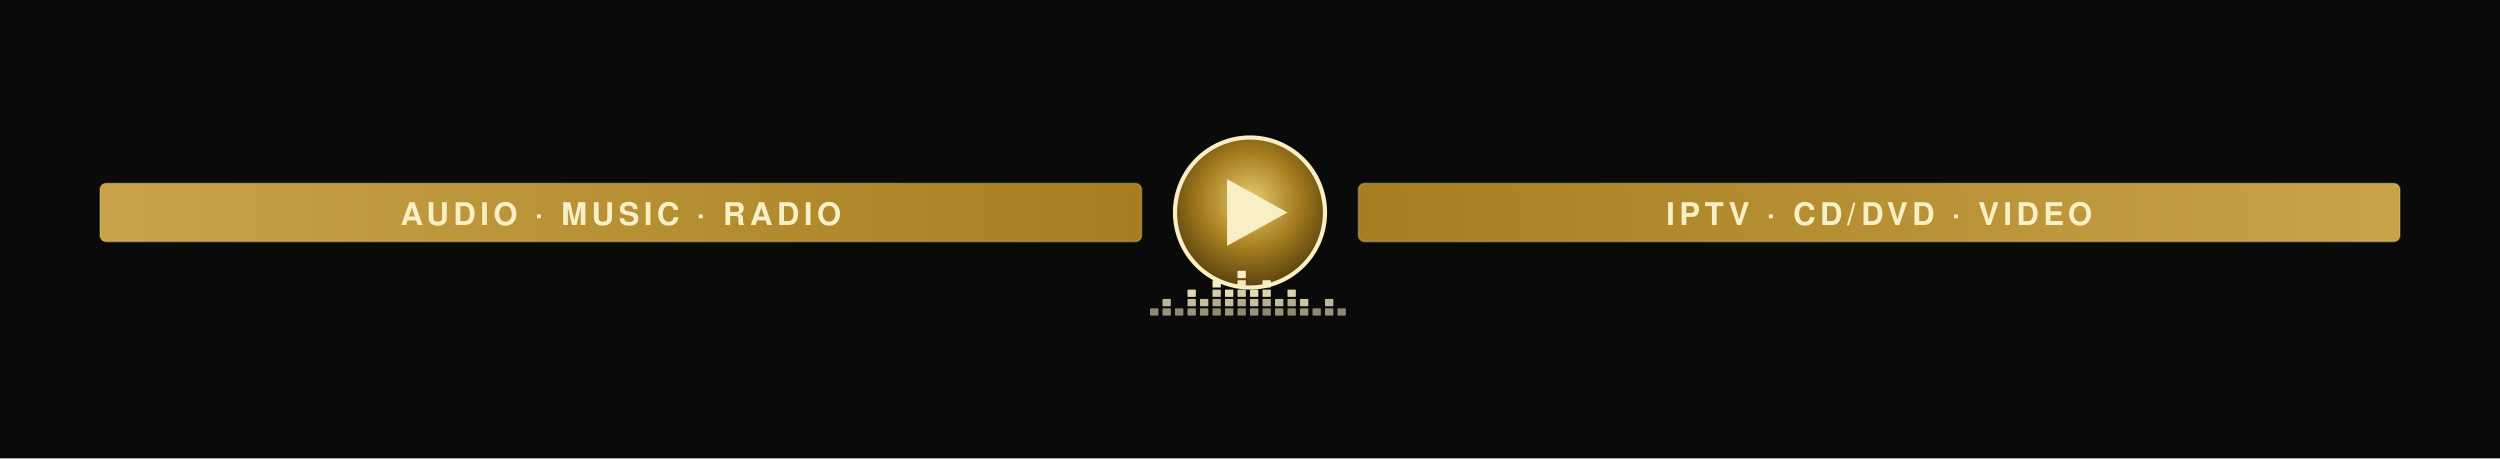
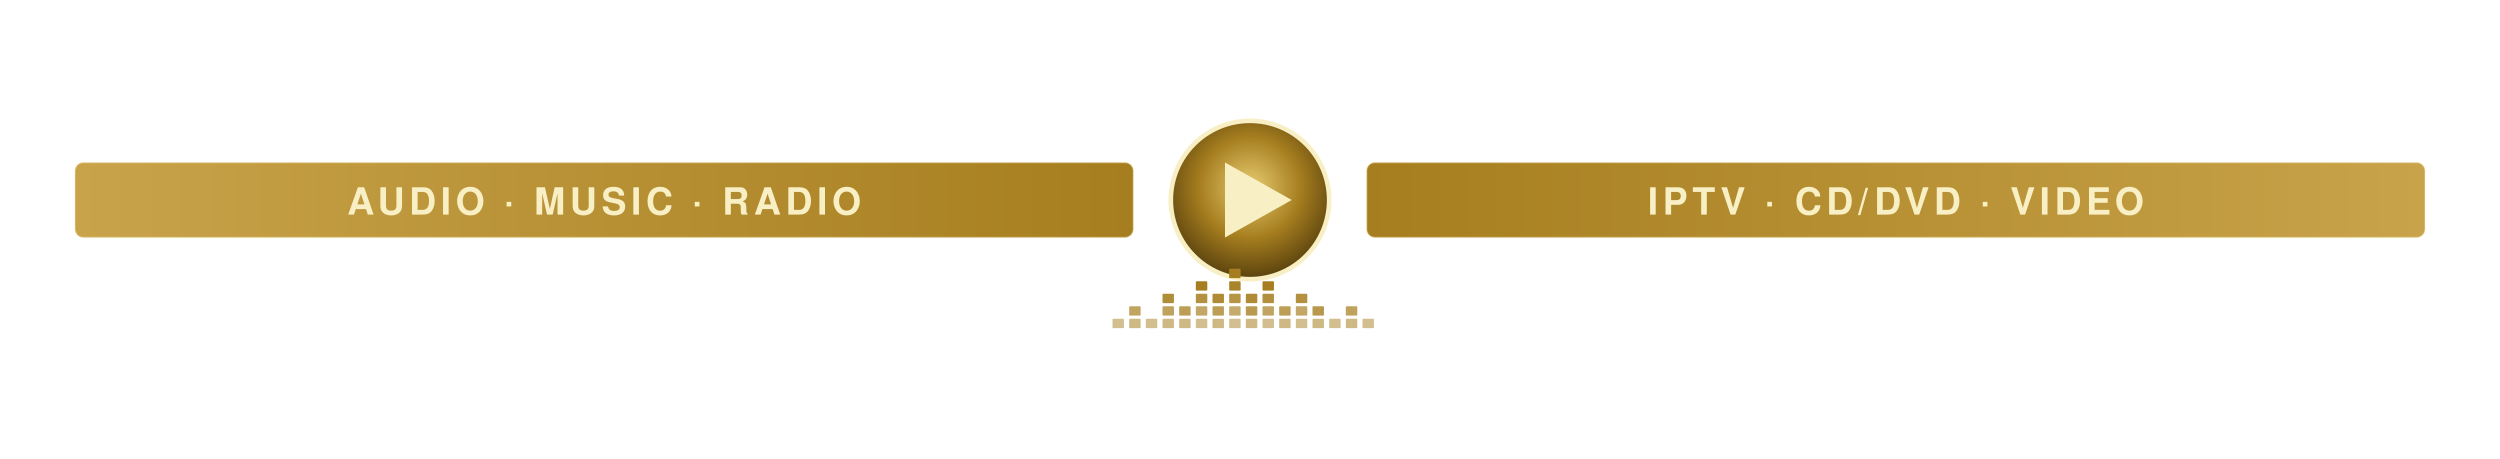
<svg xmlns="http://www.w3.org/2000/svg" width="1200" height="220" viewBox="0 0 1200 220" role="img" aria-labelledby="title desc">
  <defs>
    <linearGradient id="gold-l" x1="0%" y1="0%" x2="100%" y2="0%">
      <stop offset="0%" stop-color="#c9a34a" />
      <stop offset="100%" stop-color="#a67e1f" />
    </linearGradient>
    <linearGradient id="gold-r" x1="0%" y1="0%" x2="100%" y2="0%">
      <stop offset="0%" stop-color="#a67e1f" />
      <stop offset="100%" stop-color="#c9a34a" />
    </linearGradient>
    <radialGradient id="core" cx="50%" cy="42%" r="58%">
      <stop offset="0%" stop-color="#e8cd72" />
      <stop offset="55%" stop-color="#a67e1f" />
      <stop offset="100%" stop-color="#5a420e" />
    </radialGradient>
    <style>
      .bar-text {
        font-family: "Segoe UI", "Helvetica Neue", Helvetica, Arial, sans-serif;
        font-weight: 700;
        fill: #f8efc4;
-         letter-spacing: 0.14em;
+         letter-spacing: 0.12em;
      }
-       .px { fill: #f8efc4; }
+       .px { fill: #a67e1f; }
    </style>
  </defs>
-   <rect width="1200" height="220" fill="#0a0a0a" />
-   <rect x="48" y="88" width="500" height="28" rx="3" fill="url(#gold-l)" />
-   <rect x="652" y="88" width="500" height="28" rx="3" fill="url(#gold-r)" />
-   <rect x="48" y="88" width="500" height="28" rx="3" fill="none" stroke="#f8efc4" stroke-width="0.75" opacity=".25" />
-   <rect x="652" y="88" width="500" height="28" rx="3" fill="none" stroke="#f8efc4" stroke-width="0.75" opacity=".25" />
-   <text class="bar-text" x="298" y="108" text-anchor="middle" font-size="15">AUDIO  ·  MUSIC  ·  RADIO</text>
-   <text class="bar-text" x="902" y="108" text-anchor="middle" font-size="15">IPTV  ·  CD/DVD  ·  VIDEO</text>
-   <circle cx="600" cy="102" r="36" fill="url(#core)" />
-   <circle cx="600" cy="102" r="36" fill="none" stroke="#f8efc4" stroke-width="2" />
-   <path fill="#f8efc4" d="M589 86 L618 102 L589 118 Z" />
-   <g transform="translate(600 152)">
-     <rect class="px" x="-48" y="-4" width="4" height="3.5" rx="0.3" opacity=".55" />
-     <rect class="px" x="-42" y="-4" width="4" height="3.5" rx="0.3" opacity=".6" />
-     <rect class="px" x="-42" y="-8.5" width="4" height="3.5" rx="0.3" opacity=".75" />
-     <rect class="px" x="-36" y="-4" width="4" height="3.5" rx="0.3" opacity=".55" />
-     <rect class="px" x="-30" y="-4" width="4" height="3.5" rx="0.3" opacity=".6" />
-     <rect class="px" x="-30" y="-8.5" width="4" height="3.5" rx="0.3" opacity=".78" />
-     <rect class="px" x="-30" y="-13" width="4" height="3.5" rx="0.3" opacity=".9" />
-     <rect class="px" x="-24" y="-4" width="4" height="3.5" rx="0.3" opacity=".6" />
-     <rect class="px" x="-24" y="-8.5" width="4" height="3.5" rx="0.3" opacity=".8" />
-     <rect class="px" x="-18" y="-4" width="4" height="3.5" rx="0.3" opacity=".55" />
-     <rect class="px" x="-18" y="-8.5" width="4" height="3.5" rx="0.3" opacity=".7" />
-     <rect class="px" x="-18" y="-13" width="4" height="3.5" rx="0.3" opacity=".85" />
-     <rect class="px" x="-18" y="-17.5" width="4" height="3.5" rx="0.3" opacity="1" />
-     <rect class="px" x="-12" y="-4" width="4" height="3.5" rx="0.3" opacity=".6" />
-     <rect class="px" x="-12" y="-8.5" width="4" height="3.5" rx="0.3" opacity=".78" />
-     <rect class="px" x="-12" y="-13" width="4" height="3.5" rx="0.3" opacity=".92" />
-     <rect class="px" x="-6" y="-4" width="4" height="3.5" rx="0.3" opacity=".55" />
-     <rect class="px" x="-6" y="-8.5" width="4" height="3.5" rx="0.3" opacity=".7" />
-     <rect class="px" x="-6" y="-13" width="4" height="3.5" rx="0.3" opacity=".85" />
-     <rect class="px" x="-6" y="-17.5" width="4" height="3.5" rx="0.3" opacity=".95" />
-     <rect class="px" x="-6" y="-22" width="4" height="3.5" rx="0.3" opacity="1" />
-     <rect class="px" x="0" y="-4" width="4" height="3.5" rx="0.3" opacity=".6" />
-     <rect class="px" x="0" y="-8.5" width="4" height="3.5" rx="0.3" opacity=".8" />
-     <rect class="px" x="0" y="-13" width="4" height="3.5" rx="0.3" opacity=".92" />
-     <rect class="px" x="6" y="-4" width="4" height="3.5" rx="0.3" opacity=".55" />
-     <rect class="px" x="6" y="-8.5" width="4" height="3.5" rx="0.3" opacity=".72" />
-     <rect class="px" x="6" y="-13" width="4" height="3.5" rx="0.3" opacity=".88" />
-     <rect class="px" x="6" y="-17.5" width="4" height="3.5" rx="0.3" opacity="1" />
-     <rect class="px" x="12" y="-4" width="4" height="3.5" rx="0.3" opacity=".6" />
-     <rect class="px" x="12" y="-8.5" width="4" height="3.5" rx="0.3" opacity=".78" />
-     <rect class="px" x="18" y="-4" width="4" height="3.5" rx="0.3" opacity=".55" />
-     <rect class="px" x="18" y="-8.5" width="4" height="3.5" rx="0.3" opacity=".7" />
-     <rect class="px" x="18" y="-13" width="4" height="3.5" rx="0.3" opacity=".88" />
-     <rect class="px" x="24" y="-4" width="4" height="3.5" rx="0.3" opacity=".6" />
-     <rect class="px" x="24" y="-8.5" width="4" height="3.5" rx="0.3" opacity=".82" />
-     <rect class="px" x="30" y="-4" width="4" height="3.5" rx="0.3" opacity=".55" />
-     <rect class="px" x="36" y="-4" width="4" height="3.5" rx="0.3" opacity=".6" />
-     <rect class="px" x="36" y="-8.5" width="4" height="3.5" rx="0.3" opacity=".75" />
-     <rect class="px" x="42" y="-4" width="4" height="3.5" rx="0.3" opacity=".55" />
+   <rect x="36" y="78" width="508" height="36" rx="4" fill="url(#gold-l)" />
+   <rect x="656" y="78" width="508" height="36" rx="4" fill="url(#gold-r)" />
+   <rect x="36" y="78" width="508" height="36" rx="4" fill="none" stroke="#f8efc4" stroke-width="0.8" opacity=".3" />
+   <rect x="656" y="78" width="508" height="36" rx="4" fill="none" stroke="#f8efc4" stroke-width="0.8" opacity=".3" />
+   <text class="bar-text" x="290" y="103" text-anchor="middle" font-size="18">AUDIO  ·  MUSIC  ·  RADIO</text>
+   <text class="bar-text" x="910" y="103" text-anchor="middle" font-size="18">IPTV  ·  CD/DVD  ·  VIDEO</text>
+   <circle cx="600" cy="96" r="38" fill="url(#core)" />
+   <circle cx="600" cy="96" r="38" fill="none" stroke="#f8efc4" stroke-width="2.2" />
+   <path fill="#f8efc4" d="M588 78 L620 96 L588 114 Z" />
+   <g transform="translate(600 158)">
+     <rect class="px" x="-66" y="-5" width="5.5" height="4.5" rx="0.4" opacity=".5" />
+     <rect class="px" x="-58" y="-5" width="5.5" height="4.5" rx="0.4" opacity=".55" />
+     <rect class="px" x="-58" y="-11" width="5.5" height="4.5" rx="0.4" opacity=".7" />
+     <rect class="px" x="-50" y="-5" width="5.5" height="4.5" rx="0.4" opacity=".5" />
+     <rect class="px" x="-42" y="-5" width="5.5" height="4.5" rx="0.4" opacity=".55" />
+     <rect class="px" x="-42" y="-11" width="5.5" height="4.5" rx="0.4" opacity=".72" />
+     <rect class="px" x="-42" y="-17" width="5.5" height="4.5" rx="0.4" opacity=".88" />
+     <rect class="px" x="-34" y="-5" width="5.5" height="4.5" rx="0.4" opacity=".55" />
+     <rect class="px" x="-34" y="-11" width="5.5" height="4.5" rx="0.4" opacity=".75" />
+     <rect class="px" x="-26" y="-5" width="5.5" height="4.5" rx="0.4" opacity=".5" />
+     <rect class="px" x="-26" y="-11" width="5.5" height="4.5" rx="0.4" opacity=".68" />
+     <rect class="px" x="-26" y="-17" width="5.5" height="4.5" rx="0.4" opacity=".85" />
+     <rect class="px" x="-26" y="-23" width="5.5" height="4.5" rx="0.4" opacity="1" />
+     <rect class="px" x="-18" y="-5" width="5.5" height="4.5" rx="0.4" opacity=".55" />
+     <rect class="px" x="-18" y="-11" width="5.5" height="4.5" rx="0.4" opacity=".75" />
+     <rect class="px" x="-18" y="-17" width="5.5" height="4.5" rx="0.4" opacity=".9" />
+     <rect class="px" x="-10" y="-5" width="5.5" height="4.5" rx="0.4" opacity=".5" />
+     <rect class="px" x="-10" y="-11" width="5.5" height="4.5" rx="0.4" opacity=".65" />
+     <rect class="px" x="-10" y="-17" width="5.5" height="4.5" rx="0.4" opacity=".82" />
+     <rect class="px" x="-10" y="-23" width="5.5" height="4.5" rx="0.4" opacity=".95" />
+     <rect class="px" x="-10" y="-29" width="5.5" height="4.5" rx="0.4" opacity="1" />
+     <rect class="px" x="-2" y="-5" width="5.5" height="4.5" rx="0.4" opacity=".55" />
+     <rect class="px" x="-2" y="-11" width="5.5" height="4.5" rx="0.4" opacity=".78" />
+     <rect class="px" x="-2" y="-17" width="5.5" height="4.5" rx="0.4" opacity=".9" />
+     <rect class="px" x="6" y="-5" width="5.5" height="4.5" rx="0.4" opacity=".5" />
+     <rect class="px" x="6" y="-11" width="5.5" height="4.5" rx="0.4" opacity=".7" />
+     <rect class="px" x="6" y="-17" width="5.5" height="4.5" rx="0.4" opacity=".86" />
+     <rect class="px" x="6" y="-23" width="5.5" height="4.5" rx="0.4" opacity="1" />
+     <rect class="px" x="14" y="-5" width="5.5" height="4.5" rx="0.4" opacity=".55" />
+     <rect class="px" x="14" y="-11" width="5.5" height="4.5" rx="0.4" opacity=".75" />
+     <rect class="px" x="22" y="-5" width="5.5" height="4.5" rx="0.4" opacity=".5" />
+     <rect class="px" x="22" y="-11" width="5.5" height="4.5" rx="0.4" opacity=".68" />
+     <rect class="px" x="22" y="-17" width="5.5" height="4.5" rx="0.4" opacity=".85" />
+     <rect class="px" x="30" y="-5" width="5.5" height="4.5" rx="0.4" opacity=".55" />
+     <rect class="px" x="30" y="-11" width="5.5" height="4.5" rx="0.4" opacity=".8" />
+     <rect class="px" x="38" y="-5" width="5.5" height="4.5" rx="0.4" opacity=".5" />
+     <rect class="px" x="46" y="-5" width="5.5" height="4.5" rx="0.4" opacity=".55" />
+     <rect class="px" x="46" y="-11" width="5.5" height="4.5" rx="0.4" opacity=".72" />
+     <rect class="px" x="54" y="-5" width="5.5" height="4.5" rx="0.4" opacity=".5" />
  </g>
</svg>
